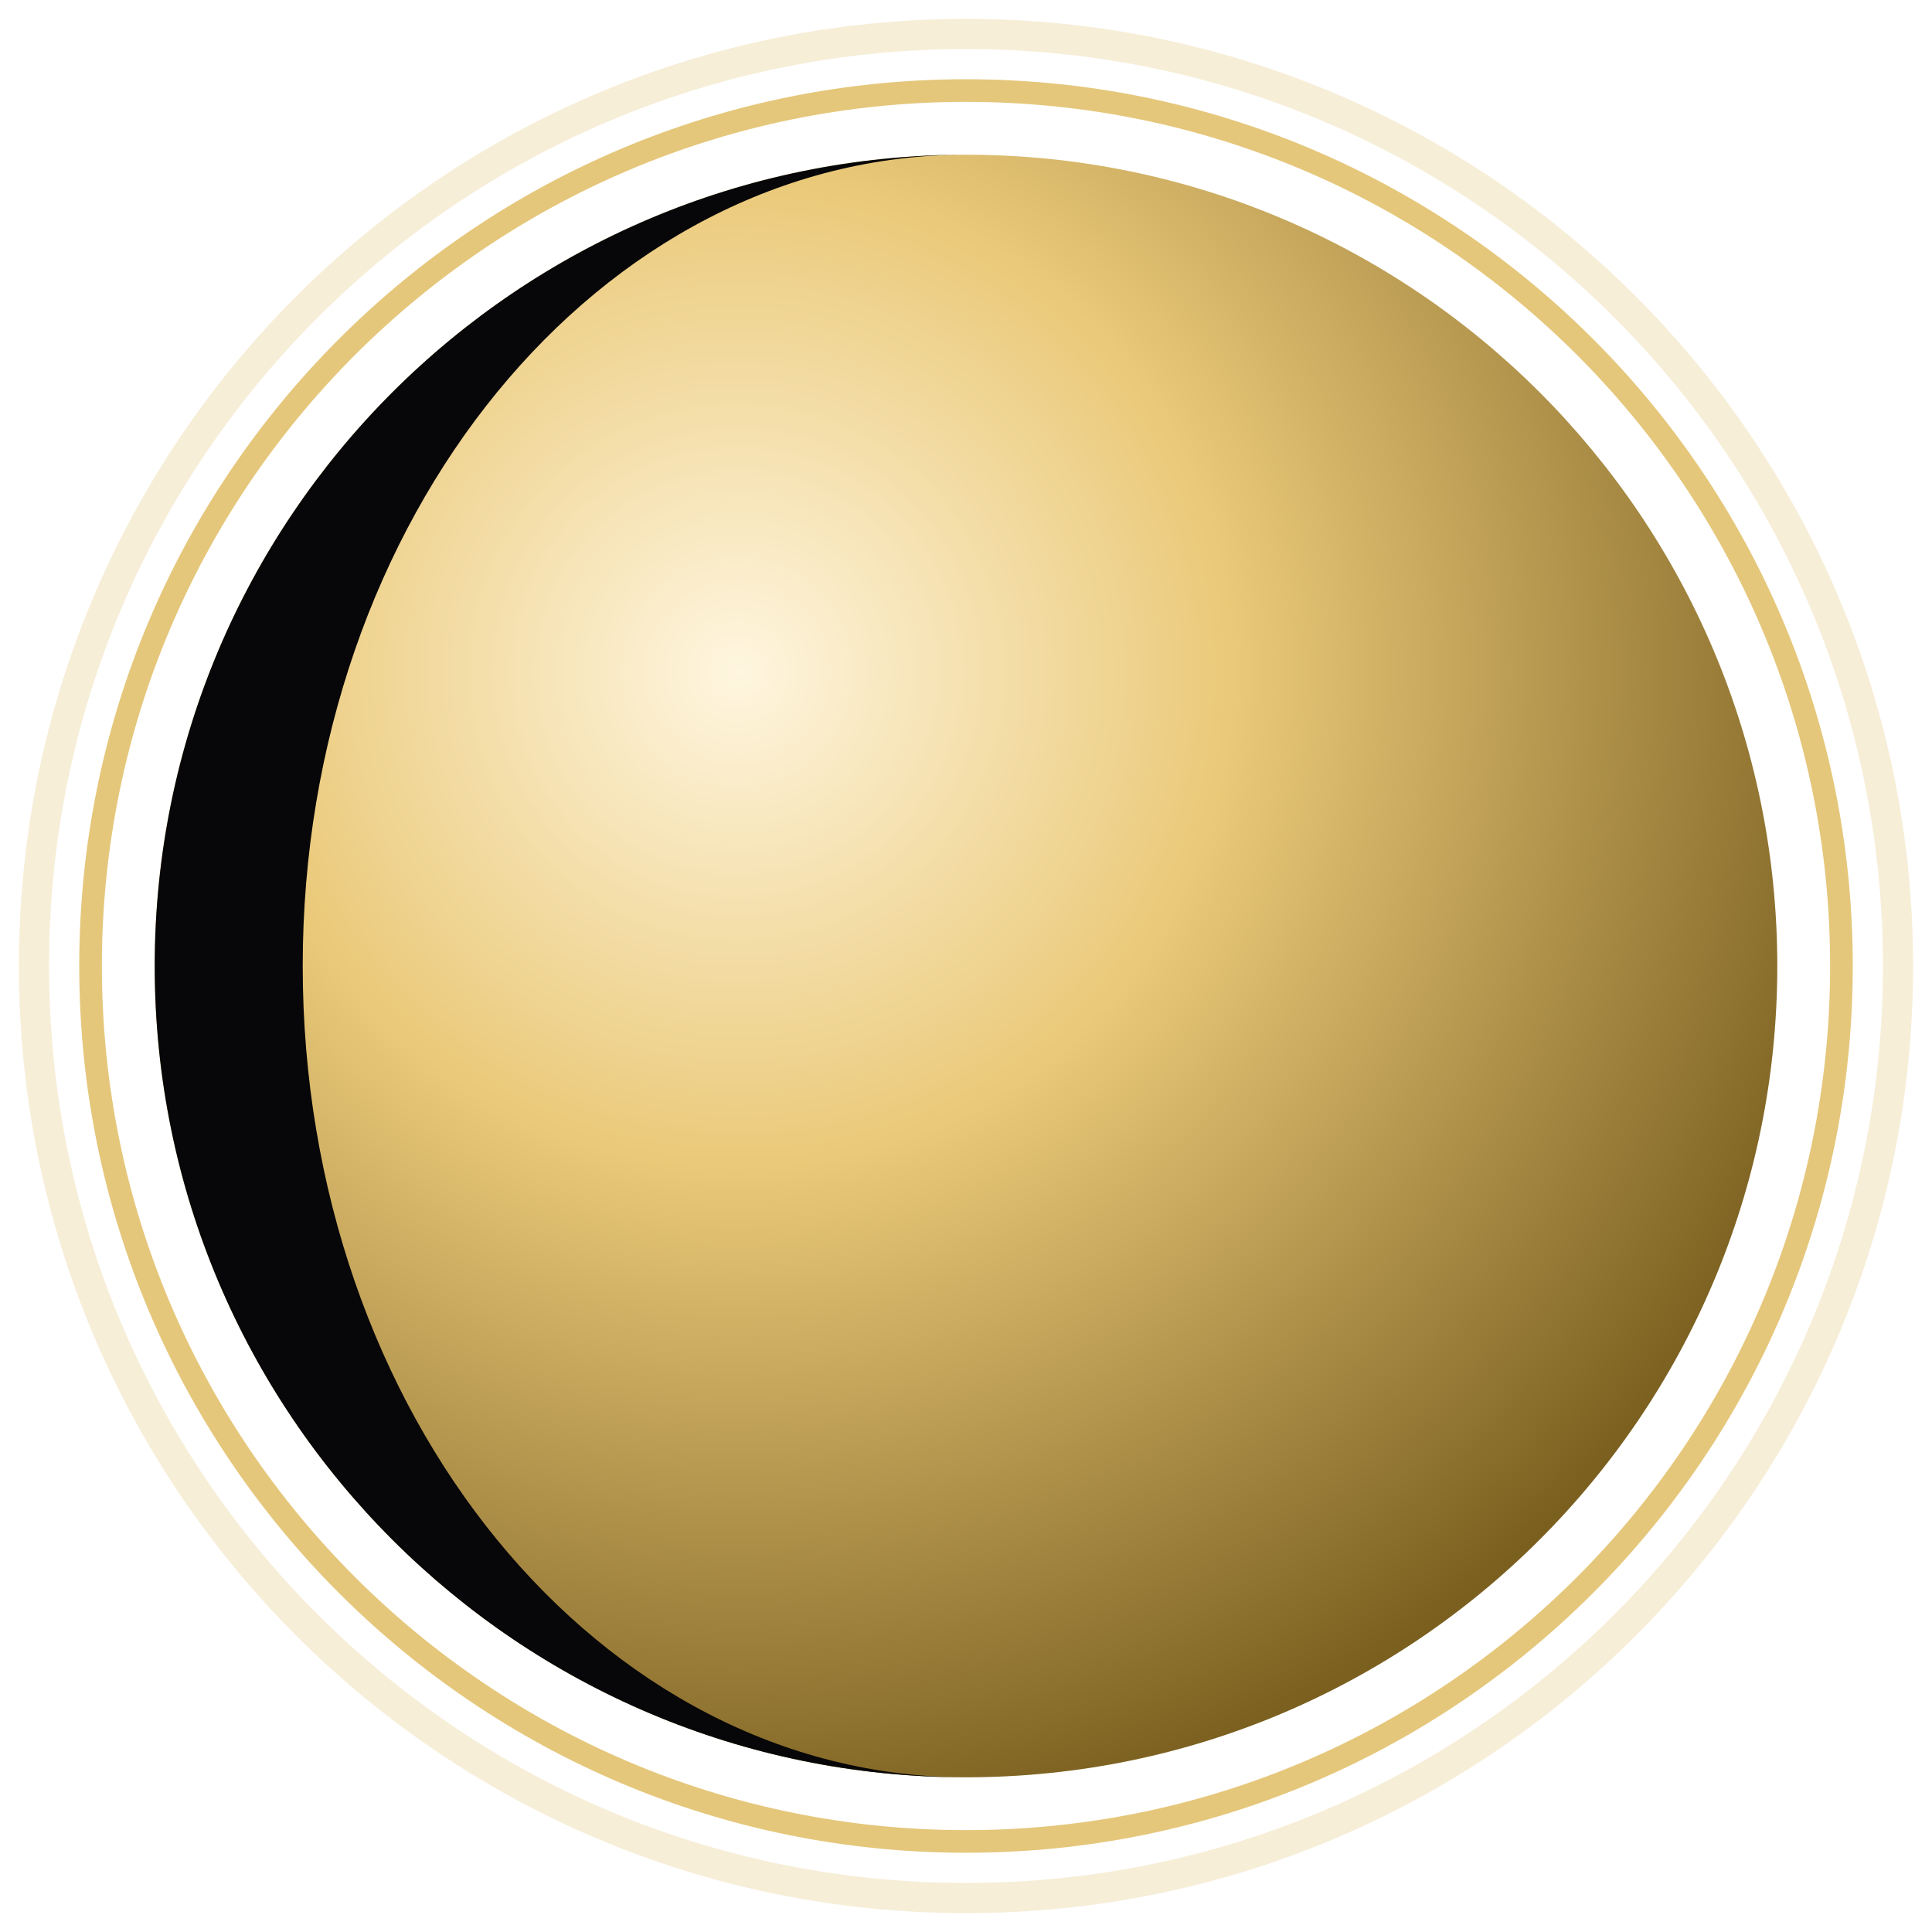
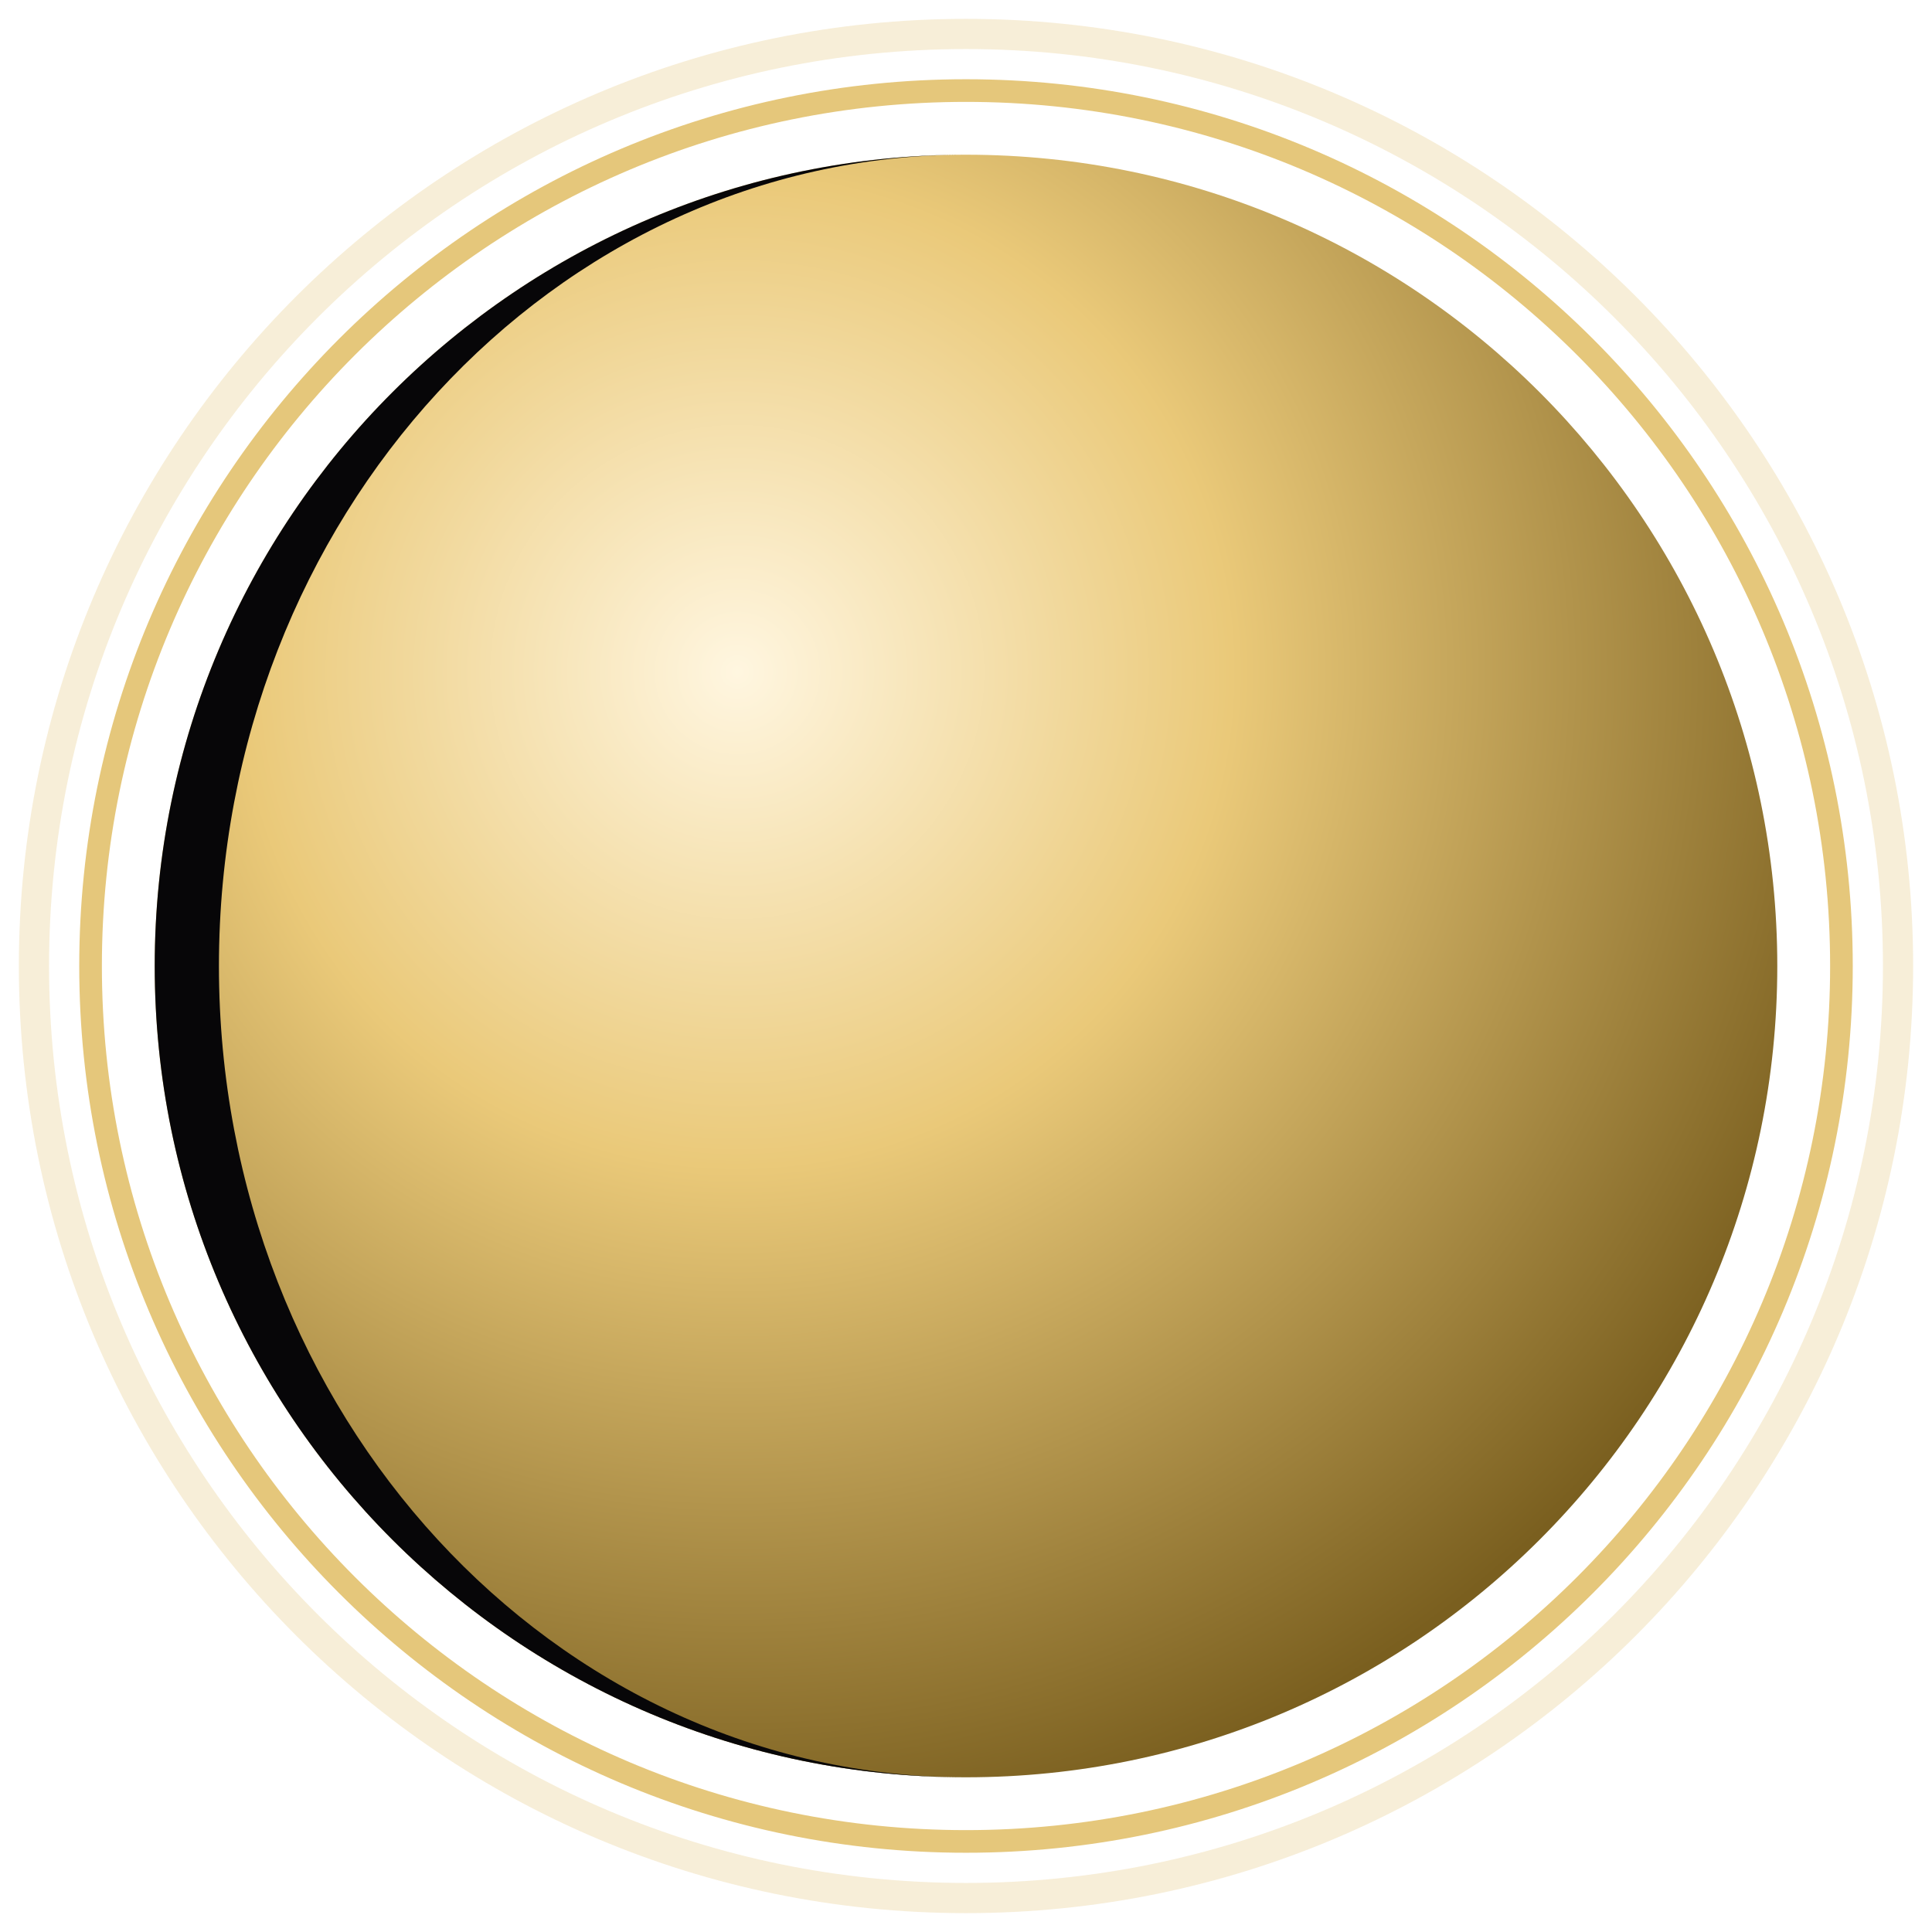
<svg xmlns="http://www.w3.org/2000/svg" viewBox="0 0 512 512" width="512" height="512">
  <defs>
    <radialGradient id="moonGold" cx="36%" cy="32%" r="72%">
      <stop offset="0%" stop-color="#FFF6E0" />
      <stop offset="42%" stop-color="#EAC979" />
      <stop offset="100%" stop-color="#7A5F1F" />
    </radialGradient>
  </defs>
  <circle cx="256" cy="256" r="215" fill="url(#moonGold)" />
-   <path d="M 256 41 A 215 215 0 0 0 256 471 A 175.777 215 0 0 1 256 41 Z" fill="#070608" fill-opacity="1.0" />
+   <path d="M 256 41 A 215 215 0 0 0 256 471 A 197.98 215 0 0 1 256 41 Z" fill="#070608" fill-opacity="1.0" />
  <circle cx="256" cy="256" r="247" fill="none" stroke="#E5C77B" stroke-opacity="0.3" stroke-width="8.0" />
  <circle cx="256" cy="256" r="232" fill="none" stroke="#E5C77B" stroke-opacity="1.0" stroke-width="6.0" />
</svg>
